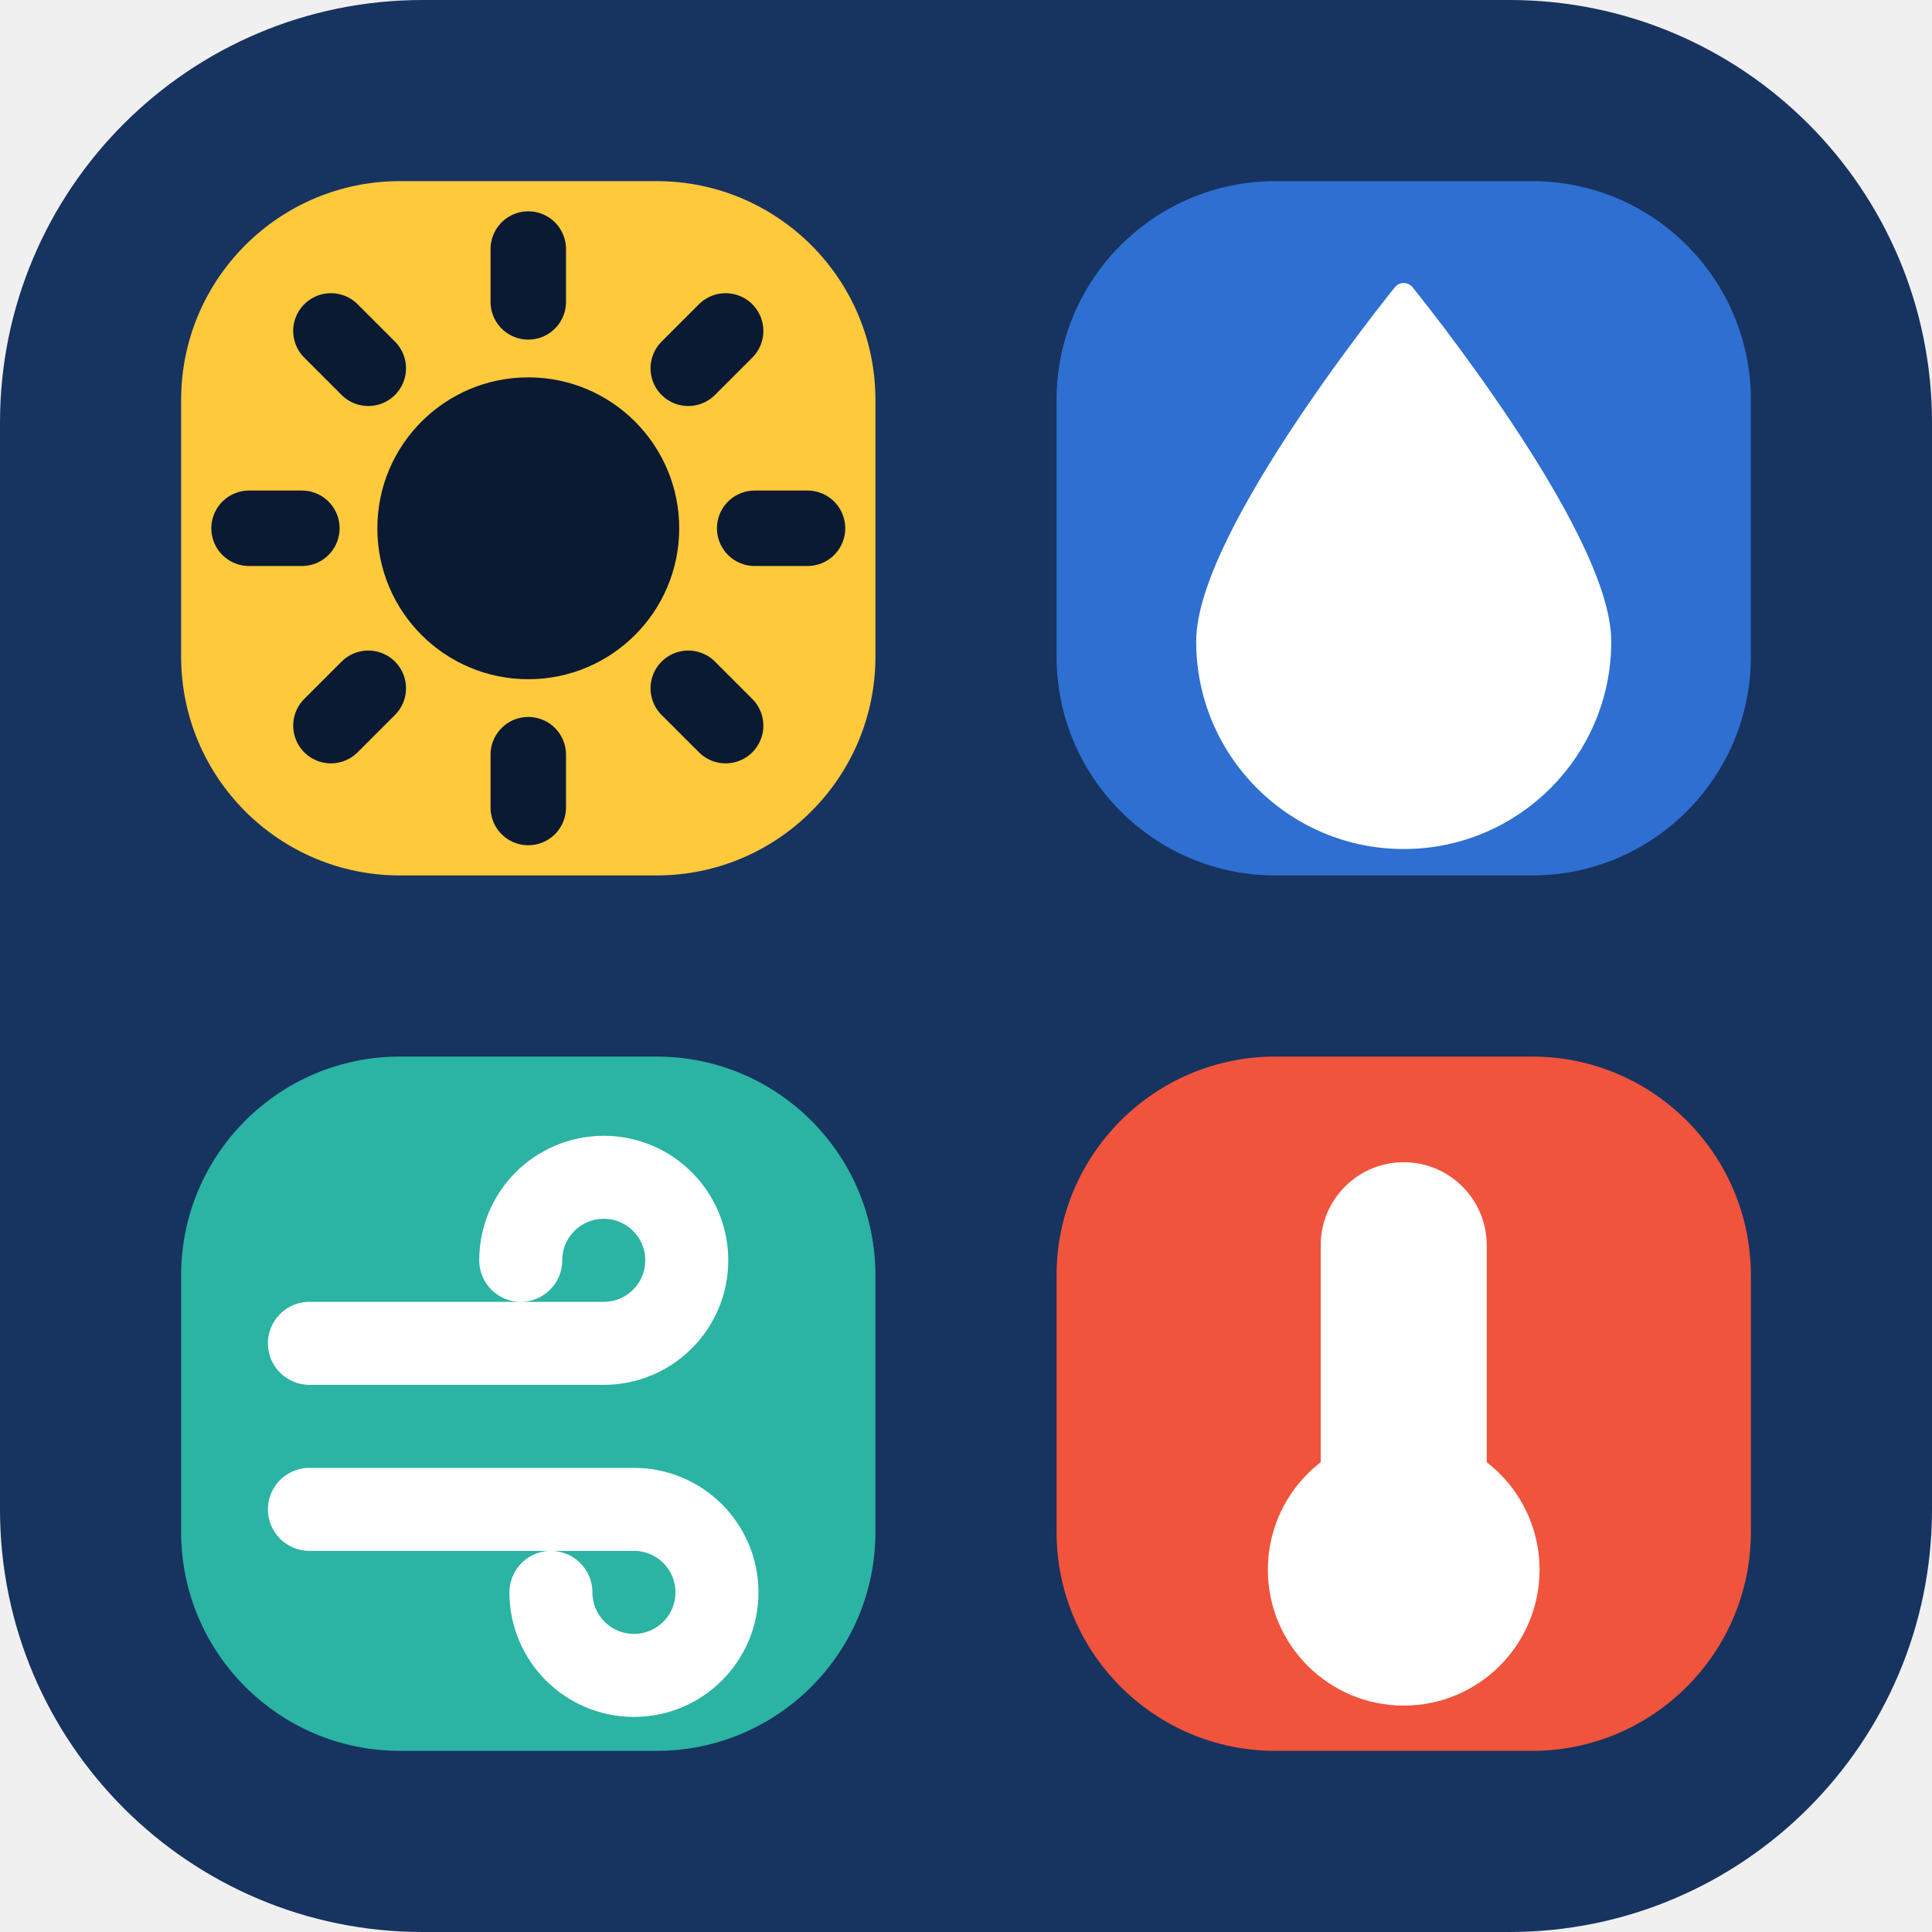
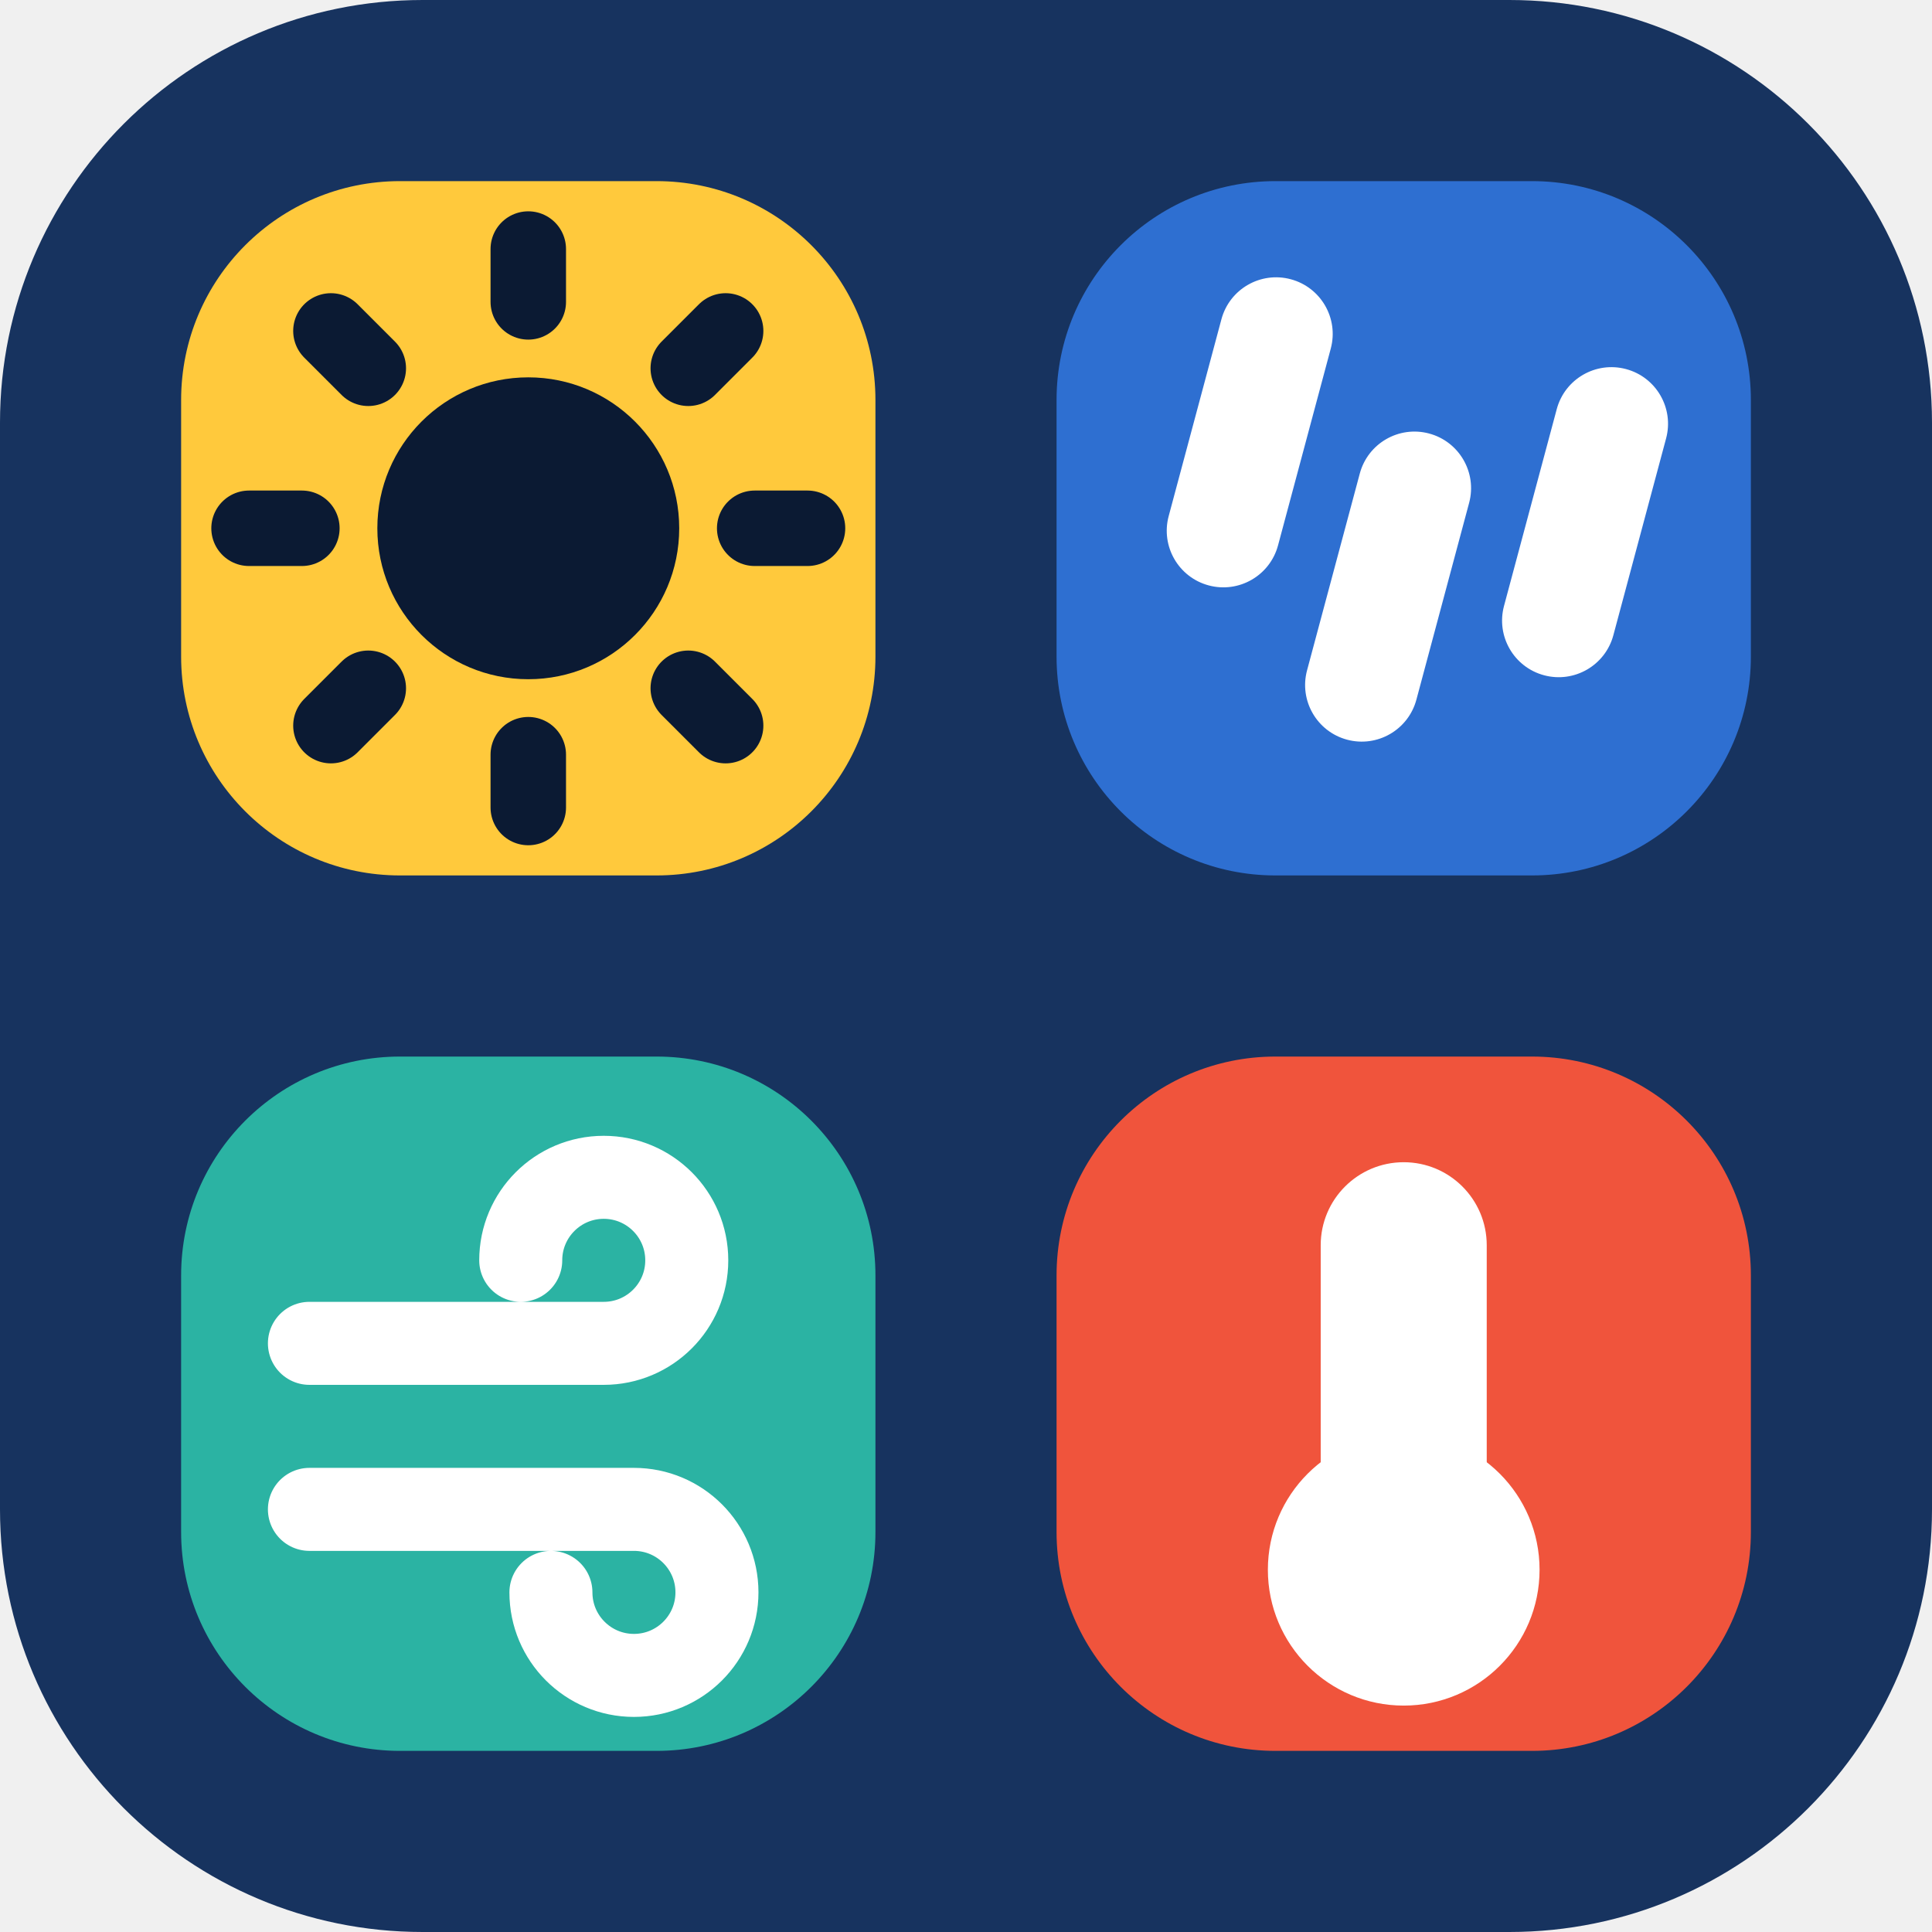
<svg xmlns="http://www.w3.org/2000/svg" viewBox="0 0 512 512" width="512" height="512">
  <rect width="512" height="512" rx="112" fill="#17335F" />
  <g transform="translate(48 48)">
    <rect width="184" height="184" rx="58" fill="#FFC93C" />
    <circle cx="92" cy="92" r="40" fill="#0B1A33" />
    <path d="M152.0 92.0L166.0 92.0M134.4 134.4L144.3 144.3M92.0 152.0L92.0 166.0M49.6 134.4L39.7 144.3M32.0 92.0L18.0 92.0M49.6 49.6L39.7 39.7M92.0 32.0L92.0 18.0M134.4 49.6L144.3 39.7" stroke="#0B1A33" stroke-width="20" stroke-linecap="round" />
  </g>
  <g transform="translate(280 48)">
    <rect width="184" height="184" rx="58" fill="#2E6FD1" />
-     <path d="M92 30C92 30 144 94 144 122A52 52 0 0 1 40 122C40 94 92 30 92 30Z" fill="#FFFFFF" stroke="#FFFFFF" stroke-width="6" stroke-linejoin="round" />
+     <g fill="#FFFFFF" transform="rotate(15 92 92)">
+       <rect x="31" y="36" width="30" height="84" rx="15" />
+       <rect x="77" y="66" width="30" height="84" rx="15" />
+       <rect x="123" y="36" width="30" height="84" rx="15" />
+     </g>
  </g>
  <g transform="translate(48 280)">
    <rect width="184" height="184" rx="58" fill="#2BB3A3" />
    <g fill="none" stroke="#FFFFFF" stroke-width="22" stroke-linecap="round">
      <path d="M34 76H112a22 22 0 1 0 -22 -22" />
      <path d="M34 120H120a22 22 0 1 1 -22 22" />
    </g>
  </g>
  <g transform="translate(280 280)">
    <rect width="184" height="184" rx="58" fill="#F0543C" />
    <rect x="70" y="28" width="44" height="104" rx="22" fill="#FFFFFF" />
    <circle cx="92" cy="136" r="36" fill="#FFFFFF" />
  </g>
</svg>
